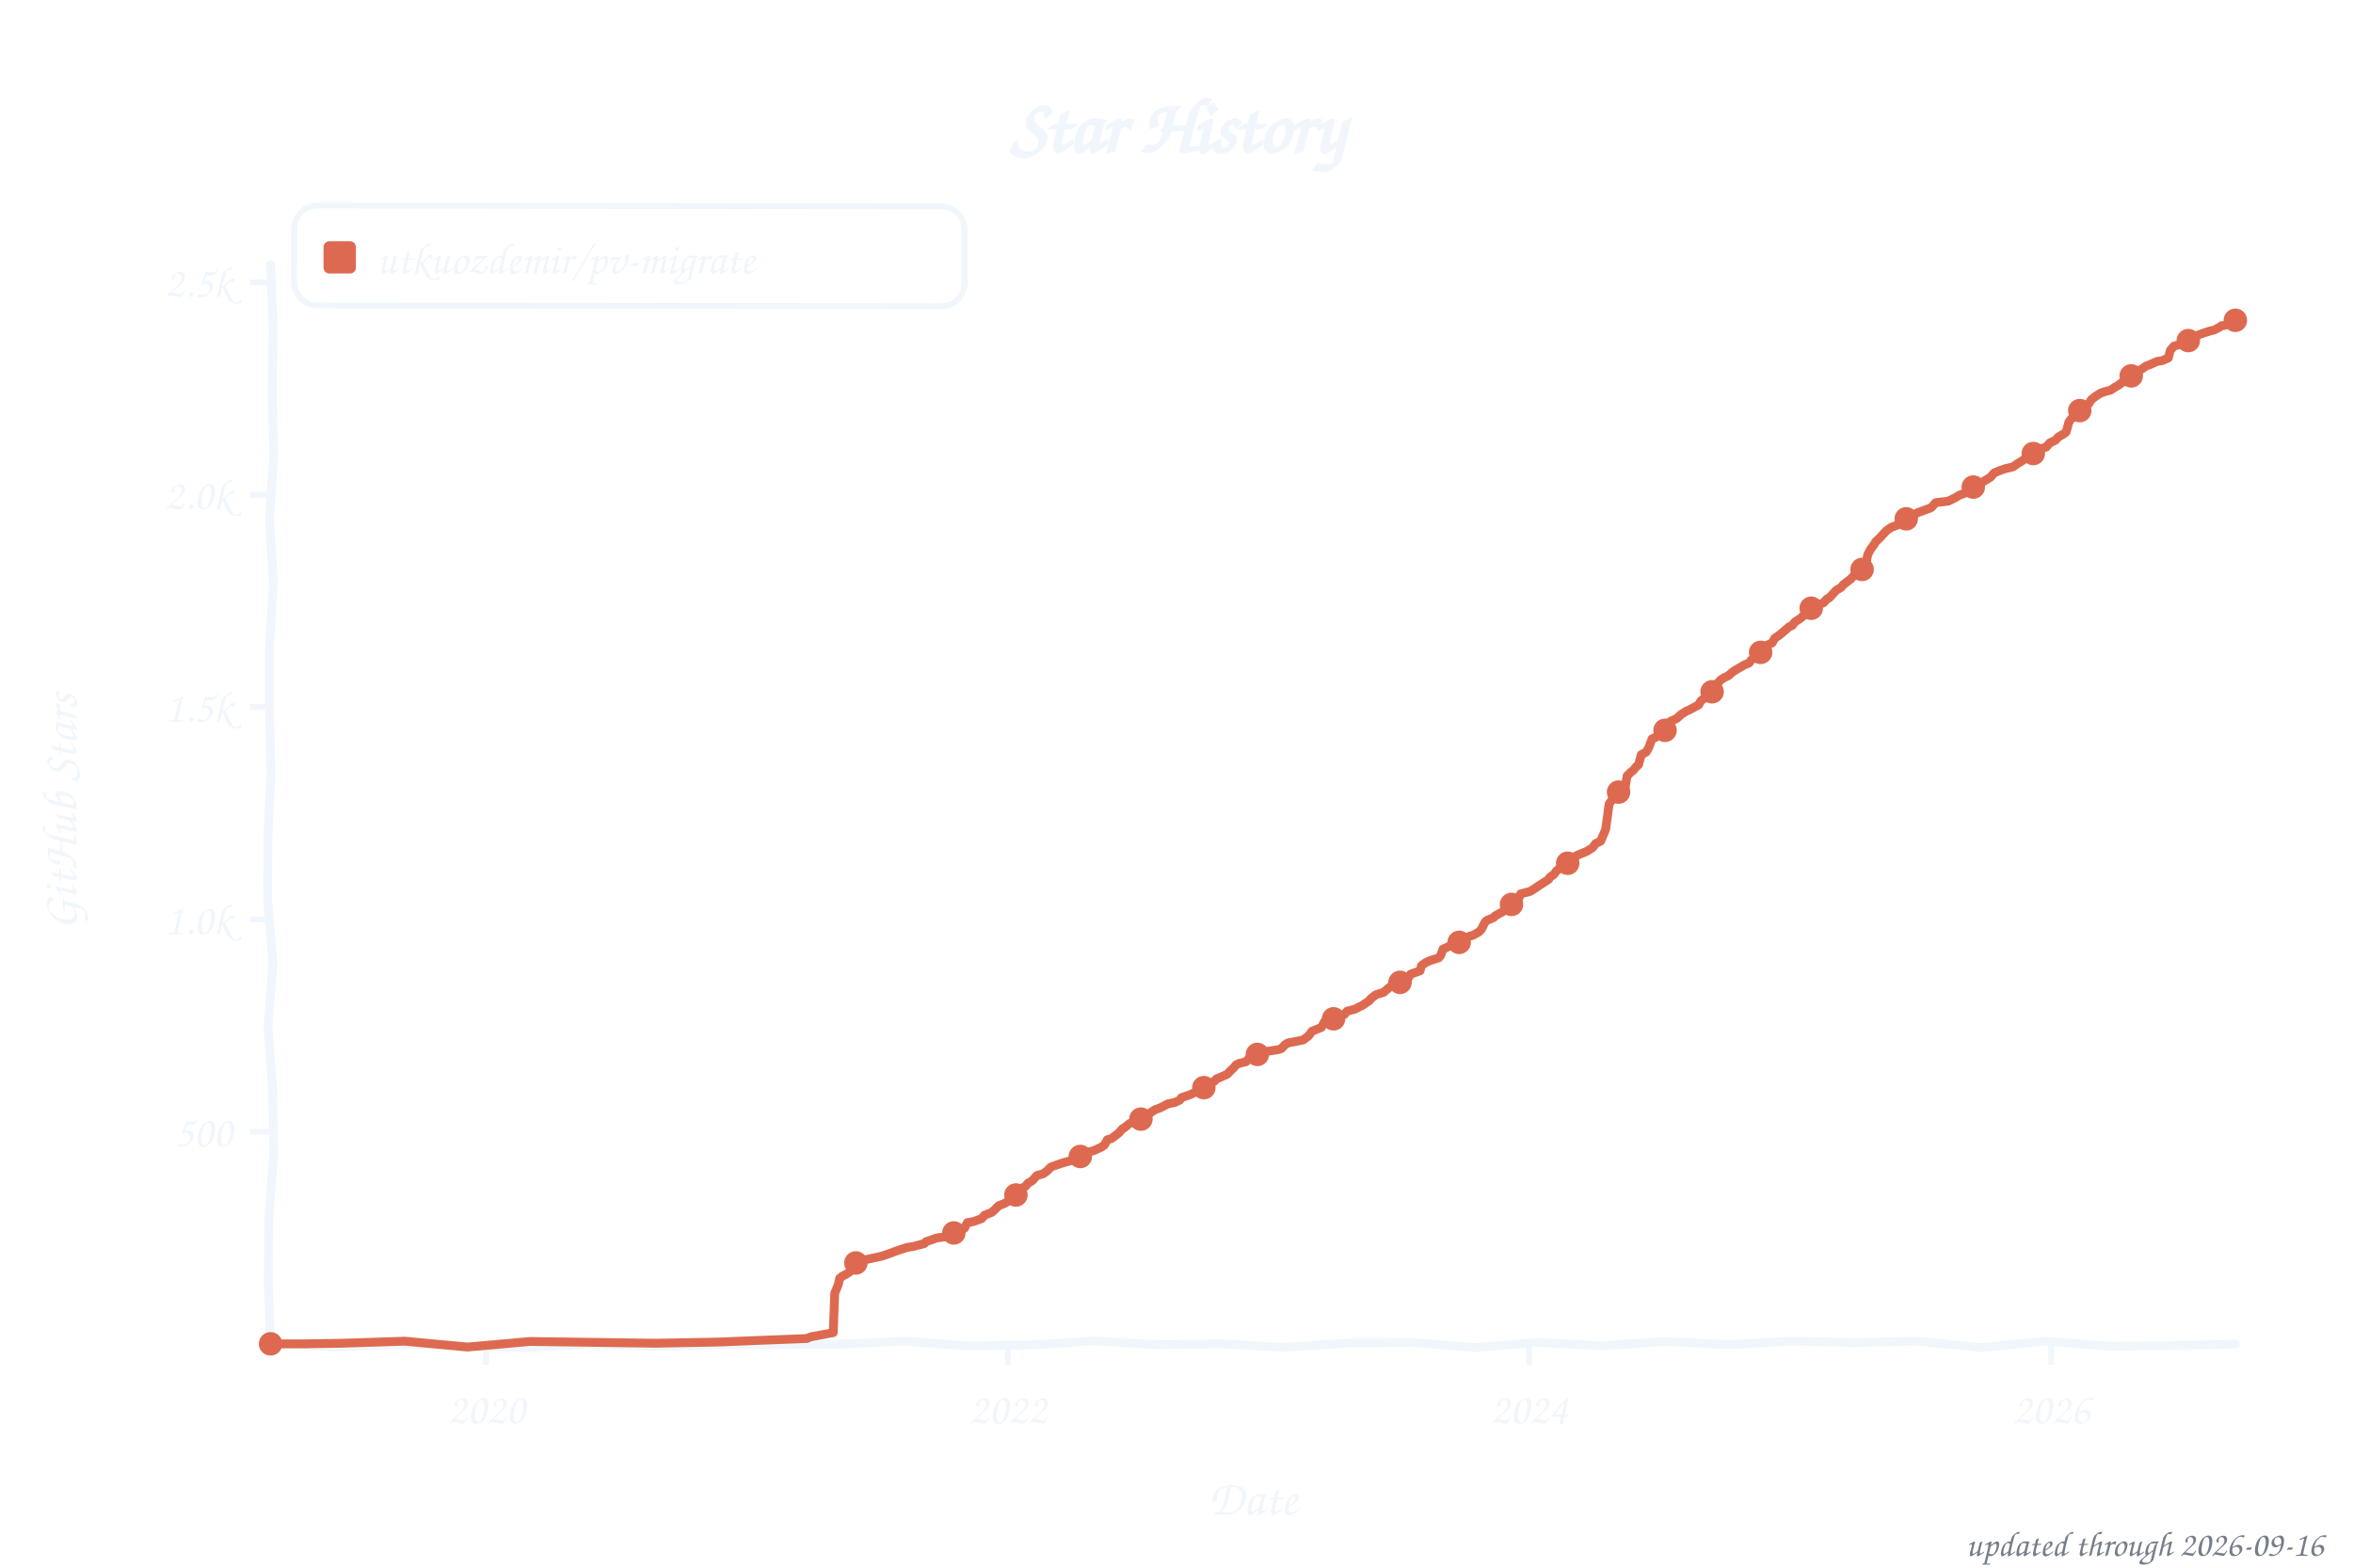
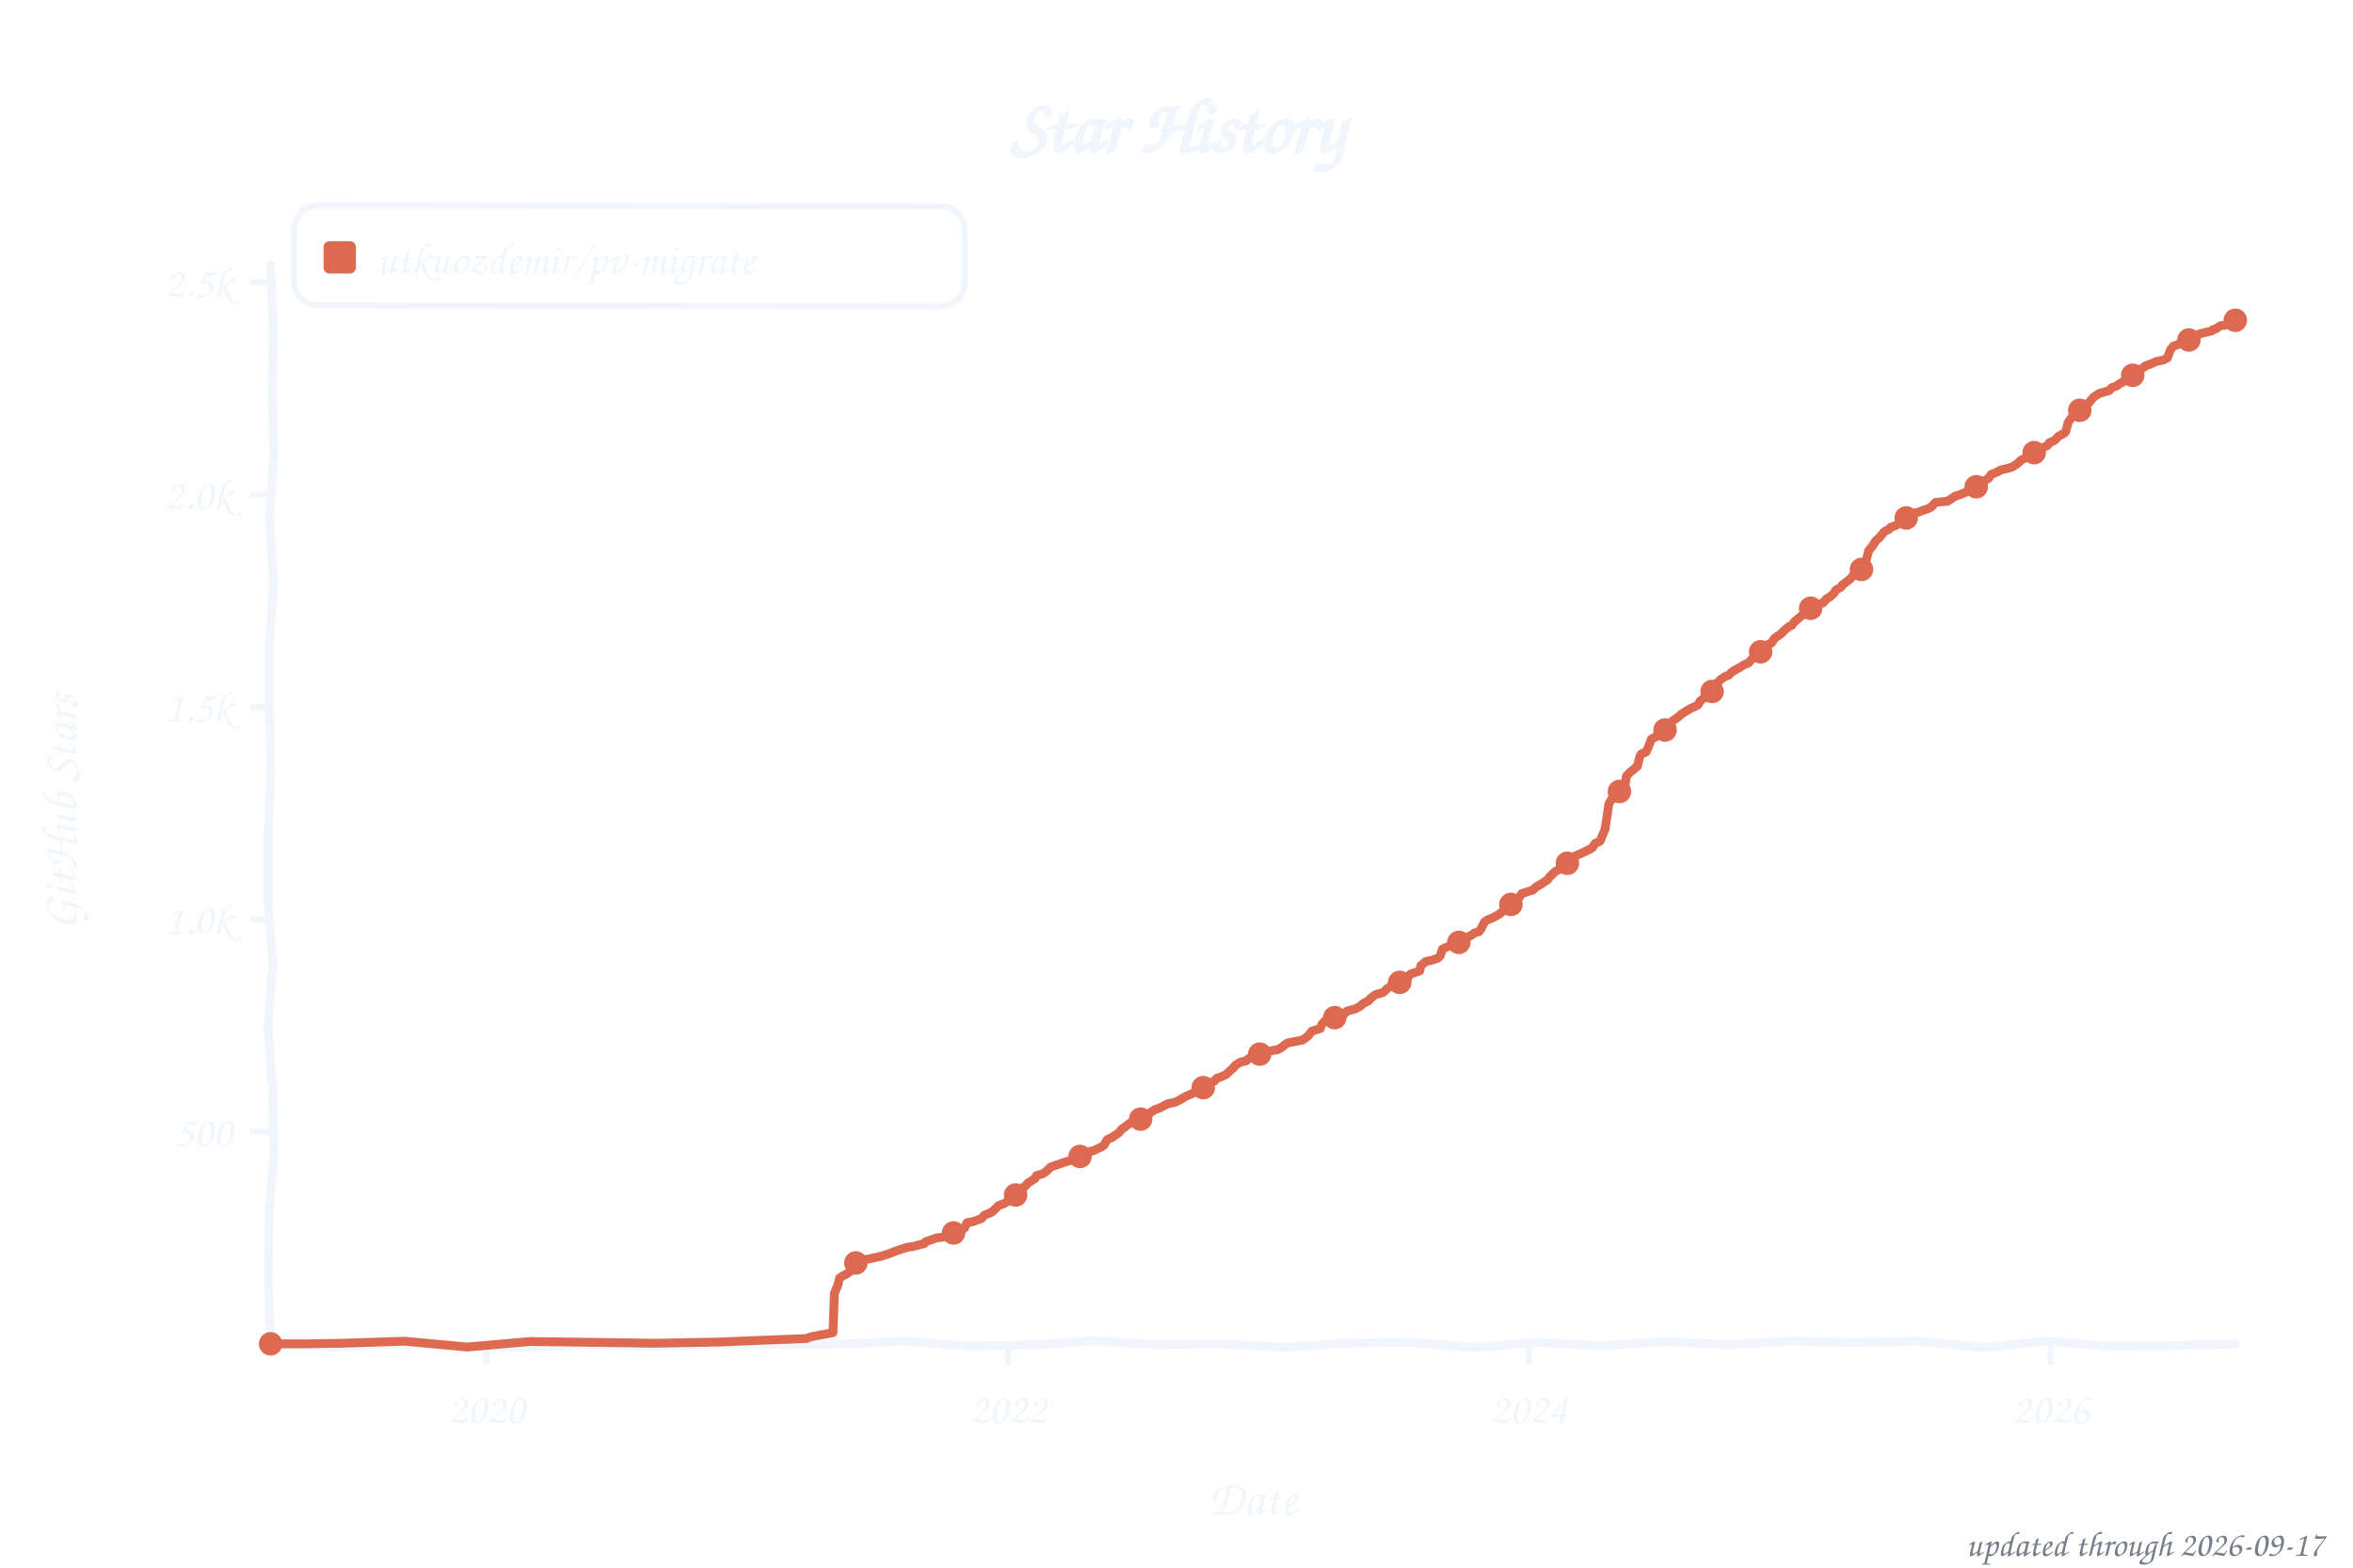
<svg xmlns="http://www.w3.org/2000/svg" width="800" height="533" viewBox="0 0 800 533" role="img" aria-label="Star history of utkuozdemir/pv-migrate">
  <style>text{font-family:"Comic Sans MS","Chalkboard SE","Comic Neue","Marker Felt",cursive}</style>
  <text x="400" y="52" font-size="26" font-weight="bold" text-anchor="middle" fill="#f0f6fc">Star History</text>
  <rect x="100" y="70" width="228" height="34" rx="8" fill="none" stroke="#f0f6fc" stroke-width="2" transform="rotate(0.09 214 87)" />
  <rect x="110" y="82" width="11" height="11" rx="2" fill="#dd6a50" />
  <text x="128" y="93" font-size="15" fill="#f0f6fc" textLength="189" lengthAdjust="spacingAndGlyphs">utkuozdemir/pv-migrate</text>
  <line x1="85" y1="384.8" x2="92" y2="384.8" stroke="#f0f6fc" stroke-width="2" />
  <text x="79" y="389.8" font-size="15" text-anchor="end" fill="#f0f6fc">500</text>
  <line x1="85" y1="312.6" x2="92" y2="312.6" stroke="#f0f6fc" stroke-width="2" />
  <text x="79" y="317.6" font-size="15" text-anchor="end" fill="#f0f6fc">1.0k</text>
  <line x1="85" y1="240.4" x2="92" y2="240.4" stroke="#f0f6fc" stroke-width="2" />
  <text x="79" y="245.4" font-size="15" text-anchor="end" fill="#f0f6fc">1.5k</text>
  <line x1="85" y1="168.2" x2="92" y2="168.2" stroke="#f0f6fc" stroke-width="2" />
  <text x="79" y="173.2" font-size="15" text-anchor="end" fill="#f0f6fc">2.0k</text>
  <line x1="85" y1="96.0" x2="92" y2="96.0" stroke="#f0f6fc" stroke-width="2" />
  <text x="79" y="101.0" font-size="15" text-anchor="end" fill="#f0f6fc">2.5k</text>
  <line x1="165.3" y1="457" x2="165.3" y2="464" stroke="#f0f6fc" stroke-width="2" />
  <text x="165.3" y="484" font-size="15" text-anchor="middle" fill="#f0f6fc">2020</text>
  <line x1="342.7" y1="457" x2="342.7" y2="464" stroke="#f0f6fc" stroke-width="2" />
  <text x="342.7" y="484" font-size="15" text-anchor="middle" fill="#f0f6fc">2022</text>
-   <line x1="519.9" y1="457" x2="519.9" y2="464" stroke="#f0f6fc" stroke-width="2" />
-   <text x="519.9" y="484" font-size="15" text-anchor="middle" fill="#f0f6fc">2024</text>
-   <line x1="697.4" y1="457" x2="697.4" y2="464" stroke="#f0f6fc" stroke-width="2" />
-   <text x="697.4" y="484" font-size="15" text-anchor="middle" fill="#f0f6fc">2026</text>
+   <line x1="519.8" y1="457" x2="519.8" y2="464" stroke="#f0f6fc" stroke-width="2" />
+   <text x="519.8" y="484" font-size="15" text-anchor="middle" fill="#f0f6fc">2024</text>
+   <line x1="697.2" y1="457" x2="697.2" y2="464" stroke="#f0f6fc" stroke-width="2" />
+   <text x="697.2" y="484" font-size="15" text-anchor="middle" fill="#f0f6fc">2026</text>
  <text x="426" y="515" font-size="17" text-anchor="middle" fill="#f0f6fc">Date</text>
  <text x="26" y="276" font-size="17" text-anchor="middle" fill="#f0f6fc" transform="rotate(-90 26 276)">GitHub Stars</text>
  <path d="M 92.0,90.0 L 92.9,111.6 L 92.5,133.2 L 93.1,154.8 L 91.6,176.4 L 93.0,197.9 L 91.6,219.5 L 91.6,241.1 L 92.1,262.7 L 91.1,284.3 L 91.0,305.9 L 92.8,327.5 L 91.1,349.1 L 92.7,370.6 L 93.1,392.2 L 91.4,413.8 L 91.2,435.4 L 92.0,457.0 L 113.5,458.0 L 135.1,457.0 L 156.6,457.5 L 178.2,458.2 L 199.7,457.0 L 221.3,457.8 L 242.8,457.2 L 264.4,457.2 L 285.9,457.0 L 307.5,456.0 L 329.0,457.6 L 350.6,457.3 L 372.1,455.9 L 393.7,457.2 L 415.2,456.9 L 436.8,458.1 L 458.3,456.6 L 479.9,456.4 L 501.4,458.2 L 523.0,456.4 L 544.5,457.6 L 566.1,456.1 L 587.6,457.2 L 609.2,456.0 L 630.7,456.5 L 652.3,456.0 L 673.8,458.2 L 695.4,456.0 L 716.9,457.7 L 738.5,457.5 L 760.0,457.0" fill="none" stroke="#f0f6fc" stroke-width="3" stroke-linecap="round" stroke-linejoin="round" />
-   <path d="M 92.0,456.9 L 104.1,456.9 L 116.3,456.7 L 137.6,456.0 L 158.9,458.0 L 180.2,456.1 L 201.6,456.4 L 222.9,456.7 L 244.2,456.3 L 258.8,455.7 L 274.3,455.1 L 275.7,454.5 L 283.3,453.1 L 283.8,439.7 L 285.0,436.8 L 285.5,434.6 L 286.4,433.9 L 288.1,433.0 L 289.6,431.9 L 290.3,429.7 L 292.3,429.1 L 294.2,428.3 L 296.6,427.8 L 299.8,427.1 L 302.4,426.2 L 305.1,425.2 L 308.5,424.1 L 310.5,423.8 L 314.3,422.8 L 314.8,422.2 L 318.5,420.9 L 321.6,420.5 L 323.6,419.3 L 326.0,418.3 L 327.9,417.6 L 328.9,415.7 L 331.1,415.3 L 333.8,414.3 L 334.7,413.2 L 337.2,412.2 L 338.1,411.4 L 339.6,409.9 L 341.5,409.2 L 343.5,408.0 L 344.2,407.0 L 345.4,406.3 L 347.4,404.0 L 348.6,403.4 L 349.5,402.3 L 351.0,401.4 L 352.5,399.7 L 354.6,399.1 L 355.9,398.2 L 357.3,396.8 L 359.2,396.1 L 361.9,395.2 L 364.6,394.5 L 366.5,393.9 L 367.5,393.0 L 369.0,392.0 L 371.9,391.2 L 374.5,390.0 L 375.5,389.3 L 376.5,387.5 L 377.9,387.1 L 380.4,385.2 L 381.6,383.8 L 382.3,383.4 L 384.2,381.9 L 385.7,381.5 L 387.6,380.6 L 388.6,380.0 L 390.1,379.3 L 391.3,378.2 L 392.7,377.3 L 394.4,376.7 L 397.1,375.3 L 399.5,374.8 L 401.0,374.1 L 401.7,373.2 L 404.6,372.2 L 406.3,371.4 L 408.3,370.2 L 409.3,369.8 L 410.5,368.6 L 412.9,367.6 L 413.6,366.8 L 415.1,366.2 L 417.3,365.2 L 418.5,363.9 L 419.4,363.1 L 420.2,362.1 L 421.1,361.6 L 423.6,361.0 L 424.5,360.0 L 427.0,358.7 L 429.4,358.1 L 430.6,357.5 L 434.5,356.9 L 435.7,356.5 L 436.9,355.2 L 437.9,354.6 L 443.0,353.6 L 444.9,352.2 L 446.1,350.6 L 447.6,350.0 L 449.3,349.3 L 450.3,347.4 L 452.7,346.7 L 454.4,345.5 L 457.1,344.9 L 458.0,343.8 L 460.7,343.1 L 462.2,342.3 L 463.1,341.9 L 465.6,340.2 L 466.1,339.5 L 467.8,338.2 L 470.4,337.4 L 471.9,336.1 L 473.3,335.0 L 474.8,334.5 L 477.5,333.4 L 478.7,332.7 L 479.6,331.2 L 482.8,330.1 L 483.3,328.3 L 484.7,327.3 L 486.2,326.6 L 489.1,325.7 L 489.8,324.9 L 490.6,322.7 L 493.0,321.6 L 494.2,321.3 L 496.1,320.4 L 497.4,319.2 L 499.1,318.5 L 501.0,317.9 L 502.9,316.8 L 503.7,315.9 L 504.9,313.5 L 505.6,312.9 L 507.8,312.0 L 508.3,311.4 L 510.7,310.1 L 511.9,309.3 L 513.4,308.4 L 515.3,307.3 L 516.1,306.1 L 517.0,303.9 L 520.2,303.1 L 522.1,301.9 L 523.1,301.2 L 524.5,300.3 L 526.5,299.0 L 527.0,298.2 L 528.2,297.4 L 529.2,296.1 L 531.1,294.5 L 532.6,294.1 L 533.5,293.0 L 535.0,292.4 L 536.0,290.9 L 537.2,290.4 L 539.4,289.5 L 541.5,288.2 L 542.5,286.8 L 544.2,286.0 L 545.9,282.0 L 547.1,273.3 L 548.1,271.9 L 549.3,270.9 L 550.3,269.3 L 552.5,268.0 L 553.2,263.8 L 554.4,262.6 L 555.4,261.8 L 556.1,260.9 L 557.1,260.0 L 558.0,256.6 L 559.7,255.7 L 560.5,254.3 L 561.7,251.2 L 562.9,250.7 L 564.6,248.8 L 566.3,248.2 L 567.3,246.9 L 568.0,245.2 L 569.9,244.4 L 571.6,242.9 L 573.3,241.8 L 574.3,241.4 L 576.3,240.3 L 577.5,239.7 L 578.2,238.4 L 578.9,237.8 L 580.9,236.6 L 581.6,235.5 L 582.3,235.1 L 583.8,232.5 L 585.0,231.2 L 586.4,230.3 L 587.7,229.7 L 588.9,228.6 L 590.1,227.8 L 591.5,227.0 L 593.0,226.1 L 594.7,225.4 L 595.4,224.4 L 597.6,222.9 L 598.8,221.6 L 599.6,220.5 L 600.5,219.5 L 602.5,218.6 L 603.4,217.0 L 604.9,216.0 L 606.8,214.4 L 608.3,213.1 L 609.3,212.7 L 610.2,211.5 L 612.2,210.2 L 613.6,208.9 L 615.1,207.5 L 615.8,206.8 L 617.8,205.9 L 619.0,205.3 L 619.9,205.0 L 621.2,203.6 L 621.9,203.3 L 623.1,202.0 L 624.3,200.7 L 626.0,199.7 L 626.7,198.8 L 629.2,196.9 L 630.4,195.6 L 631.4,194.9 L 633.3,193.5 L 634.5,191.3 L 635.0,188.6 L 636.0,186.7 L 637.2,185.1 L 637.7,184.2 L 639.1,182.9 L 640.1,181.8 L 641.3,180.5 L 643.0,179.3 L 644.9,178.6 L 646.4,177.6 L 647.4,177.2 L 648.3,176.1 L 650.3,175.3 L 652.0,174.3 L 654.2,173.5 L 656.4,172.7 L 656.8,172.4 L 658.1,170.9 L 662.4,170.4 L 664.8,169.2 L 666.3,168.3 L 667.8,167.8 L 669.7,166.8 L 670.9,165.6 L 673.1,164.9 L 673.6,164.2 L 675.5,163.0 L 676.7,162.3 L 678.0,160.8 L 679.9,160.0 L 681.6,159.4 L 684.5,158.7 L 685.7,157.8 L 686.7,157.2 L 689.1,155.6 L 689.6,154.9 L 691.3,154.2 L 693.0,153.2 L 693.5,152.7 L 695.7,152.0 L 696.9,150.6 L 698.8,149.7 L 699.8,148.6 L 702.0,147.3 L 702.5,146.8 L 703.4,143.5 L 704.2,142.4 L 705.4,141.3 L 706.6,140.0 L 707.6,138.9 L 709.0,138.0 L 710.2,137.2 L 711.0,135.9 L 712.7,134.6 L 714.1,133.7 L 715.8,133.1 L 717.5,132.7 L 719.0,131.7 L 720.4,130.9 L 721.2,130.2 L 723.3,129.1 L 724.6,127.8 L 726.5,126.8 L 727.0,126.2 L 728.9,125.0 L 729.7,124.4 L 730.9,124.0 L 733.3,122.9 L 735.2,122.6 L 737.2,121.7 L 737.9,119.1 L 739.1,117.7 L 741.1,117.1 L 742.0,116.4 L 743.7,115.9 L 745.9,115.2 L 746.6,114.2 L 749.3,113.2 L 751.5,112.5 L 752.5,112.3 L 753.4,111.9 L 754.7,111.2 L 755.4,110.7 L 756.1,110.7 L 757.3,110.3 L 758.3,109.4 L 759.3,109.3 L 760.0,108.9" fill="none" stroke="#dd6a50" stroke-width="3" stroke-linecap="round" stroke-linejoin="round" />
+   <path d="M 92.0,456.9 L 104.1,456.9 L 116.3,456.7 L 137.6,456.0 L 158.9,458.0 L 180.2,456.1 L 201.5,456.4 L 222.8,456.7 L 244.1,456.3 L 258.7,455.7 L 274.2,455.1 L 275.7,454.5 L 283.2,453.1 L 283.7,439.7 L 284.9,436.8 L 285.4,434.6 L 286.4,433.9 L 288.1,433.0 L 289.5,431.9 L 290.2,429.7 L 292.2,429.1 L 294.1,428.3 L 296.5,427.8 L 299.7,427.1 L 302.4,426.2 L 305.0,425.2 L 308.4,424.1 L 310.4,423.8 L 314.3,422.8 L 314.7,422.2 L 318.4,420.9 L 321.5,420.5 L 323.5,419.3 L 325.9,418.3 L 327.9,417.6 L 328.8,415.7 L 331.0,415.3 L 333.7,414.3 L 334.6,413.2 L 337.1,412.2 L 338.0,411.4 L 339.5,409.9 L 341.4,409.2 L 343.4,408.0 L 344.1,407.0 L 345.3,406.3 L 347.3,404.0 L 348.5,403.4 L 349.4,402.3 L 351.9,400.7 L 352.4,399.7 L 354.5,399.1 L 355.8,398.2 L 357.2,396.8 L 359.2,396.1 L 361.8,395.2 L 365.7,394.0 L 366.7,393.8 L 367.9,392.3 L 369.3,391.9 L 371.8,391.2 L 374.4,390.0 L 375.4,389.3 L 376.4,387.5 L 378.1,386.7 L 380.3,385.2 L 381.5,383.8 L 382.2,383.4 L 384.1,381.9 L 385.6,381.5 L 387.5,380.6 L 389.0,379.9 L 390.2,379.2 L 391.2,378.2 L 392.6,377.3 L 394.3,376.7 L 397.0,375.3 L 399.4,374.8 L 400.9,374.1 L 403.1,372.8 L 404.5,372.2 L 406.2,371.4 L 408.2,370.2 L 409.1,369.8 L 410.3,368.6 L 412.8,367.6 L 413.7,366.6 L 415.0,366.2 L 416.9,365.3 L 418.6,363.7 L 419.3,363.1 L 420.1,362.1 L 421.8,361.1 L 423.7,360.7 L 424.4,360.0 L 426.8,358.7 L 429.3,358.1 L 430.5,357.5 L 434.4,356.9 L 435.8,356.1 L 437.0,355.1 L 437.8,354.6 L 442.9,353.6 L 444.8,352.2 L 446.0,350.6 L 448.9,349.7 L 449.4,348.3 L 450.6,347.0 L 453.3,346.4 L 454.3,345.5 L 456.9,344.9 L 457.9,343.8 L 460.6,343.1 L 462.5,342.1 L 463.5,341.2 L 465.4,340.2 L 465.9,339.5 L 467.6,338.2 L 470.3,337.4 L 471.7,336.1 L 473.2,335.0 L 476.1,333.7 L 477.6,333.2 L 478.5,332.7 L 479.5,331.2 L 482.7,330.1 L 483.1,328.3 L 484.8,326.9 L 486.8,326.5 L 489.0,325.7 L 489.7,324.9 L 490.4,322.7 L 492.8,321.6 L 494.5,321.0 L 496.0,320.4 L 497.2,319.2 L 500.1,318.1 L 501.3,317.2 L 502.8,316.8 L 503.5,315.9 L 504.7,313.5 L 505.5,312.9 L 507.6,312.0 L 509.6,310.9 L 510.6,310.1 L 511.5,309.4 L 513.2,308.4 L 515.2,307.3 L 515.9,306.1 L 517.4,303.8 L 521.2,302.6 L 522.2,301.6 L 522.9,301.2 L 524.4,300.3 L 526.3,299.0 L 526.8,298.2 L 528.8,296.3 L 530.0,295.7 L 530.9,294.5 L 532.4,294.1 L 533.4,293.0 L 534.8,292.4 L 535.8,290.9 L 537.7,290.1 L 540.2,288.9 L 541.4,288.2 L 542.3,286.8 L 544.0,286.0 L 545.7,282.0 L 547.0,273.3 L 548.2,271.3 L 549.1,270.9 L 550.1,269.3 L 552.3,268.0 L 553.0,263.8 L 554.2,262.6 L 555.2,261.8 L 556.7,260.5 L 557.6,257.0 L 558.1,256.3 L 559.6,255.7 L 560.3,254.3 L 561.5,251.2 L 562.7,250.7 L 564.4,248.8 L 566.1,248.2 L 567.1,246.9 L 568.8,245.0 L 570.7,243.7 L 571.5,242.9 L 573.4,241.7 L 574.9,240.8 L 576.1,240.3 L 577.3,239.7 L 578.0,238.4 L 578.7,237.8 L 580.7,236.6 L 581.4,235.5 L 582.6,234.6 L 583.6,232.5 L 584.8,231.2 L 586.5,230.0 L 587.7,229.6 L 588.7,228.6 L 589.9,227.8 L 591.8,226.8 L 592.8,226.1 L 594.5,225.4 L 595.5,224.2 L 597.4,222.9 L 598.6,221.6 L 599.4,220.5 L 600.3,219.5 L 602.3,218.6 L 603.3,217.0 L 605.4,215.6 L 606.6,214.4 L 608.1,213.1 L 609.1,212.7 L 610.0,211.5 L 612.7,209.2 L 613.4,208.9 L 615.1,207.3 L 615.6,206.8 L 617.6,205.9 L 618.8,205.3 L 619.8,205.0 L 621.0,203.6 L 622.2,202.9 L 623.6,201.6 L 624.1,200.7 L 625.8,199.7 L 626.5,198.8 L 629.0,196.9 L 630.4,195.2 L 632.1,194.8 L 633.6,193.0 L 634.3,191.3 L 635.3,187.3 L 636.0,186.4 L 637.0,185.1 L 637.7,183.9 L 638.9,182.9 L 640.6,180.8 L 642.3,179.9 L 642.8,179.3 L 644.7,178.6 L 646.2,177.6 L 647.4,176.9 L 648.6,176.0 L 651.1,174.4 L 652.3,174.1 L 654.4,173.3 L 655.4,173.0 L 656.6,172.4 L 658.1,170.8 L 662.2,170.4 L 664.9,168.6 L 666.1,168.3 L 668.0,167.5 L 669.5,166.8 L 670.7,165.6 L 672.9,164.9 L 673.6,164.0 L 676.0,162.7 L 677.0,161.3 L 679.2,160.4 L 680.2,159.8 L 682.8,159.2 L 684.3,158.7 L 685.8,157.7 L 687.2,156.4 L 688.9,155.6 L 689.6,154.8 L 691.6,153.9 L 692.8,153.2 L 693.8,152.6 L 696.2,151.4 L 696.7,150.6 L 698.6,149.7 L 699.8,148.4 L 701.8,147.3 L 702.3,146.8 L 703.2,143.5 L 704.4,141.9 L 705.6,140.6 L 706.6,139.9 L 707.3,138.9 L 708.8,138.0 L 710.0,137.2 L 711.7,135.1 L 712.4,134.6 L 713.9,133.7 L 717.1,132.8 L 718.0,131.8 L 719.7,131.2 L 720.7,130.4 L 722.4,129.6 L 723.6,128.9 L 724.3,127.8 L 726.3,126.8 L 727.0,126.0 L 728.9,124.9 L 729.4,124.4 L 731.4,123.7 L 733.1,122.9 L 735.5,122.4 L 736.9,121.7 L 737.9,119.0 L 738.9,117.7 L 741.1,116.9 L 741.8,116.4 L 744.2,115.6 L 745.9,115.1 L 747.9,113.5 L 749.1,113.2 L 752.0,112.5 L 752.5,112.0 L 753.2,111.9 L 754.7,110.9 L 755.1,110.7 L 756.4,110.6 L 757.3,110.2 L 758.1,109.4 L 759.0,109.3 L 760.0,108.9" fill="none" stroke="#dd6a50" stroke-width="3" stroke-linecap="round" stroke-linejoin="round" />
  <circle cx="92.0" cy="456.9" r="4" fill="#dd6a50" />
  <circle cx="291.0" cy="429.4" r="4" fill="#dd6a50" />
-   <circle cx="324.3" cy="419.2" r="4" fill="#dd6a50" />
-   <circle cx="345.4" cy="406.3" r="4" fill="#dd6a50" />
-   <circle cx="367.3" cy="393.2" r="4" fill="#dd6a50" />
-   <circle cx="387.9" cy="380.5" r="4" fill="#dd6a50" />
-   <circle cx="409.3" cy="369.8" r="4" fill="#dd6a50" />
-   <circle cx="427.5" cy="358.5" r="4" fill="#dd6a50" />
-   <circle cx="453.4" cy="346.4" r="4" fill="#dd6a50" />
-   <circle cx="476.0" cy="334.0" r="4" fill="#dd6a50" />
-   <circle cx="496.1" cy="320.4" r="4" fill="#dd6a50" />
-   <circle cx="513.9" cy="307.5" r="4" fill="#dd6a50" />
-   <circle cx="533.0" cy="293.5" r="4" fill="#dd6a50" />
-   <circle cx="550.3" cy="269.3" r="4" fill="#dd6a50" />
-   <circle cx="566.1" cy="248.3" r="4" fill="#dd6a50" />
-   <circle cx="582.1" cy="235.2" r="4" fill="#dd6a50" />
-   <circle cx="598.6" cy="221.8" r="4" fill="#dd6a50" />
-   <circle cx="615.8" cy="206.8" r="4" fill="#dd6a50" />
-   <circle cx="633.1" cy="193.6" r="4" fill="#dd6a50" />
-   <circle cx="648.1" cy="176.4" r="4" fill="#dd6a50" />
-   <circle cx="670.9" cy="165.6" r="4" fill="#dd6a50" />
-   <circle cx="691.3" cy="154.2" r="4" fill="#dd6a50" />
-   <circle cx="707.1" cy="139.6" r="4" fill="#dd6a50" />
-   <circle cx="724.6" cy="127.8" r="4" fill="#dd6a50" />
-   <circle cx="744.0" cy="115.8" r="4" fill="#dd6a50" />
+   <circle cx="324.2" cy="419.2" r="4" fill="#dd6a50" />
+   <circle cx="345.3" cy="406.3" r="4" fill="#dd6a50" />
+   <circle cx="367.2" cy="393.2" r="4" fill="#dd6a50" />
+   <circle cx="387.8" cy="380.5" r="4" fill="#dd6a50" />
+   <circle cx="409.1" cy="369.8" r="4" fill="#dd6a50" />
+   <circle cx="428.3" cy="358.4" r="4" fill="#dd6a50" />
+   <circle cx="453.8" cy="346.0" r="4" fill="#dd6a50" />
+   <circle cx="475.9" cy="334.0" r="4" fill="#dd6a50" />
+   <circle cx="496.0" cy="320.4" r="4" fill="#dd6a50" />
+   <circle cx="513.7" cy="307.5" r="4" fill="#dd6a50" />
+   <circle cx="532.9" cy="293.5" r="4" fill="#dd6a50" />
+   <circle cx="550.6" cy="269.1" r="4" fill="#dd6a50" />
+   <circle cx="566.1" cy="248.2" r="4" fill="#dd6a50" />
+   <circle cx="582.1" cy="235.1" r="4" fill="#dd6a50" />
+   <circle cx="598.6" cy="221.6" r="4" fill="#dd6a50" />
+   <circle cx="615.6" cy="206.8" r="4" fill="#dd6a50" />
+   <circle cx="632.9" cy="193.6" r="4" fill="#dd6a50" />
+   <circle cx="648.1" cy="176.1" r="4" fill="#dd6a50" />
+   <circle cx="671.9" cy="165.5" r="4" fill="#dd6a50" />
+   <circle cx="691.6" cy="153.9" r="4" fill="#dd6a50" />
+   <circle cx="707.1" cy="139.5" r="4" fill="#dd6a50" />
+   <circle cx="725.1" cy="127.6" r="4" fill="#dd6a50" />
+   <circle cx="744.2" cy="115.6" r="4" fill="#dd6a50" />
  <circle cx="760.0" cy="108.9" r="4" fill="#dd6a50" />
-   <text x="790" y="529" font-size="12" text-anchor="end" fill="#767e89">updated through 2026-09-16</text>
+   <text x="790" y="529" font-size="12" text-anchor="end" fill="#767e89">updated through 2026-09-17</text>
</svg>
